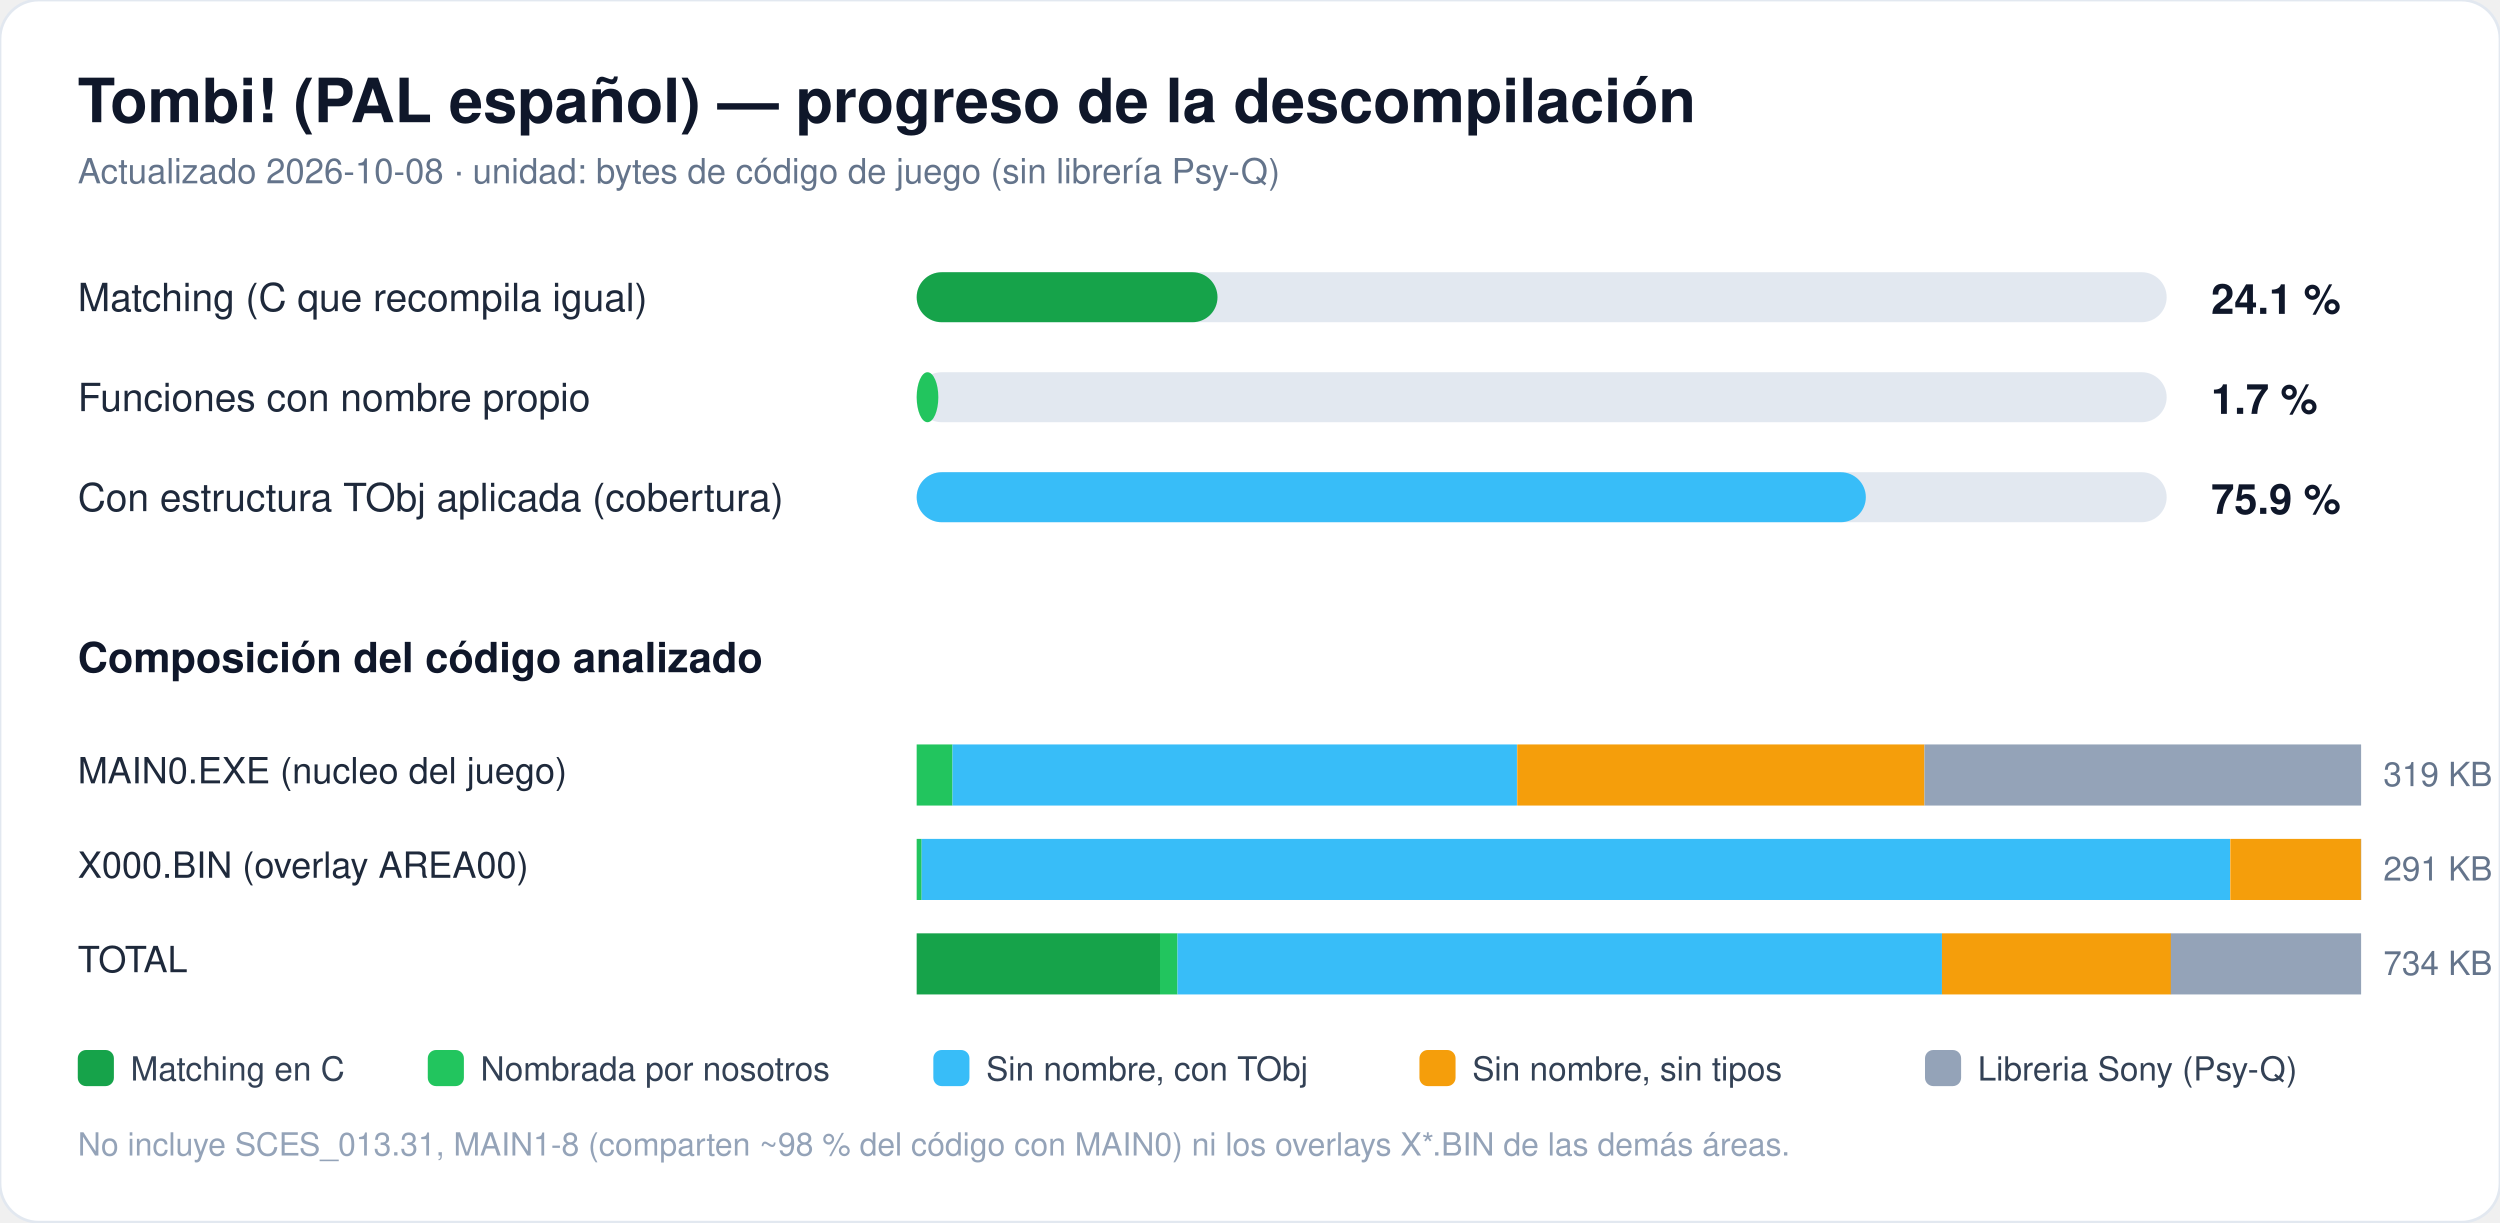
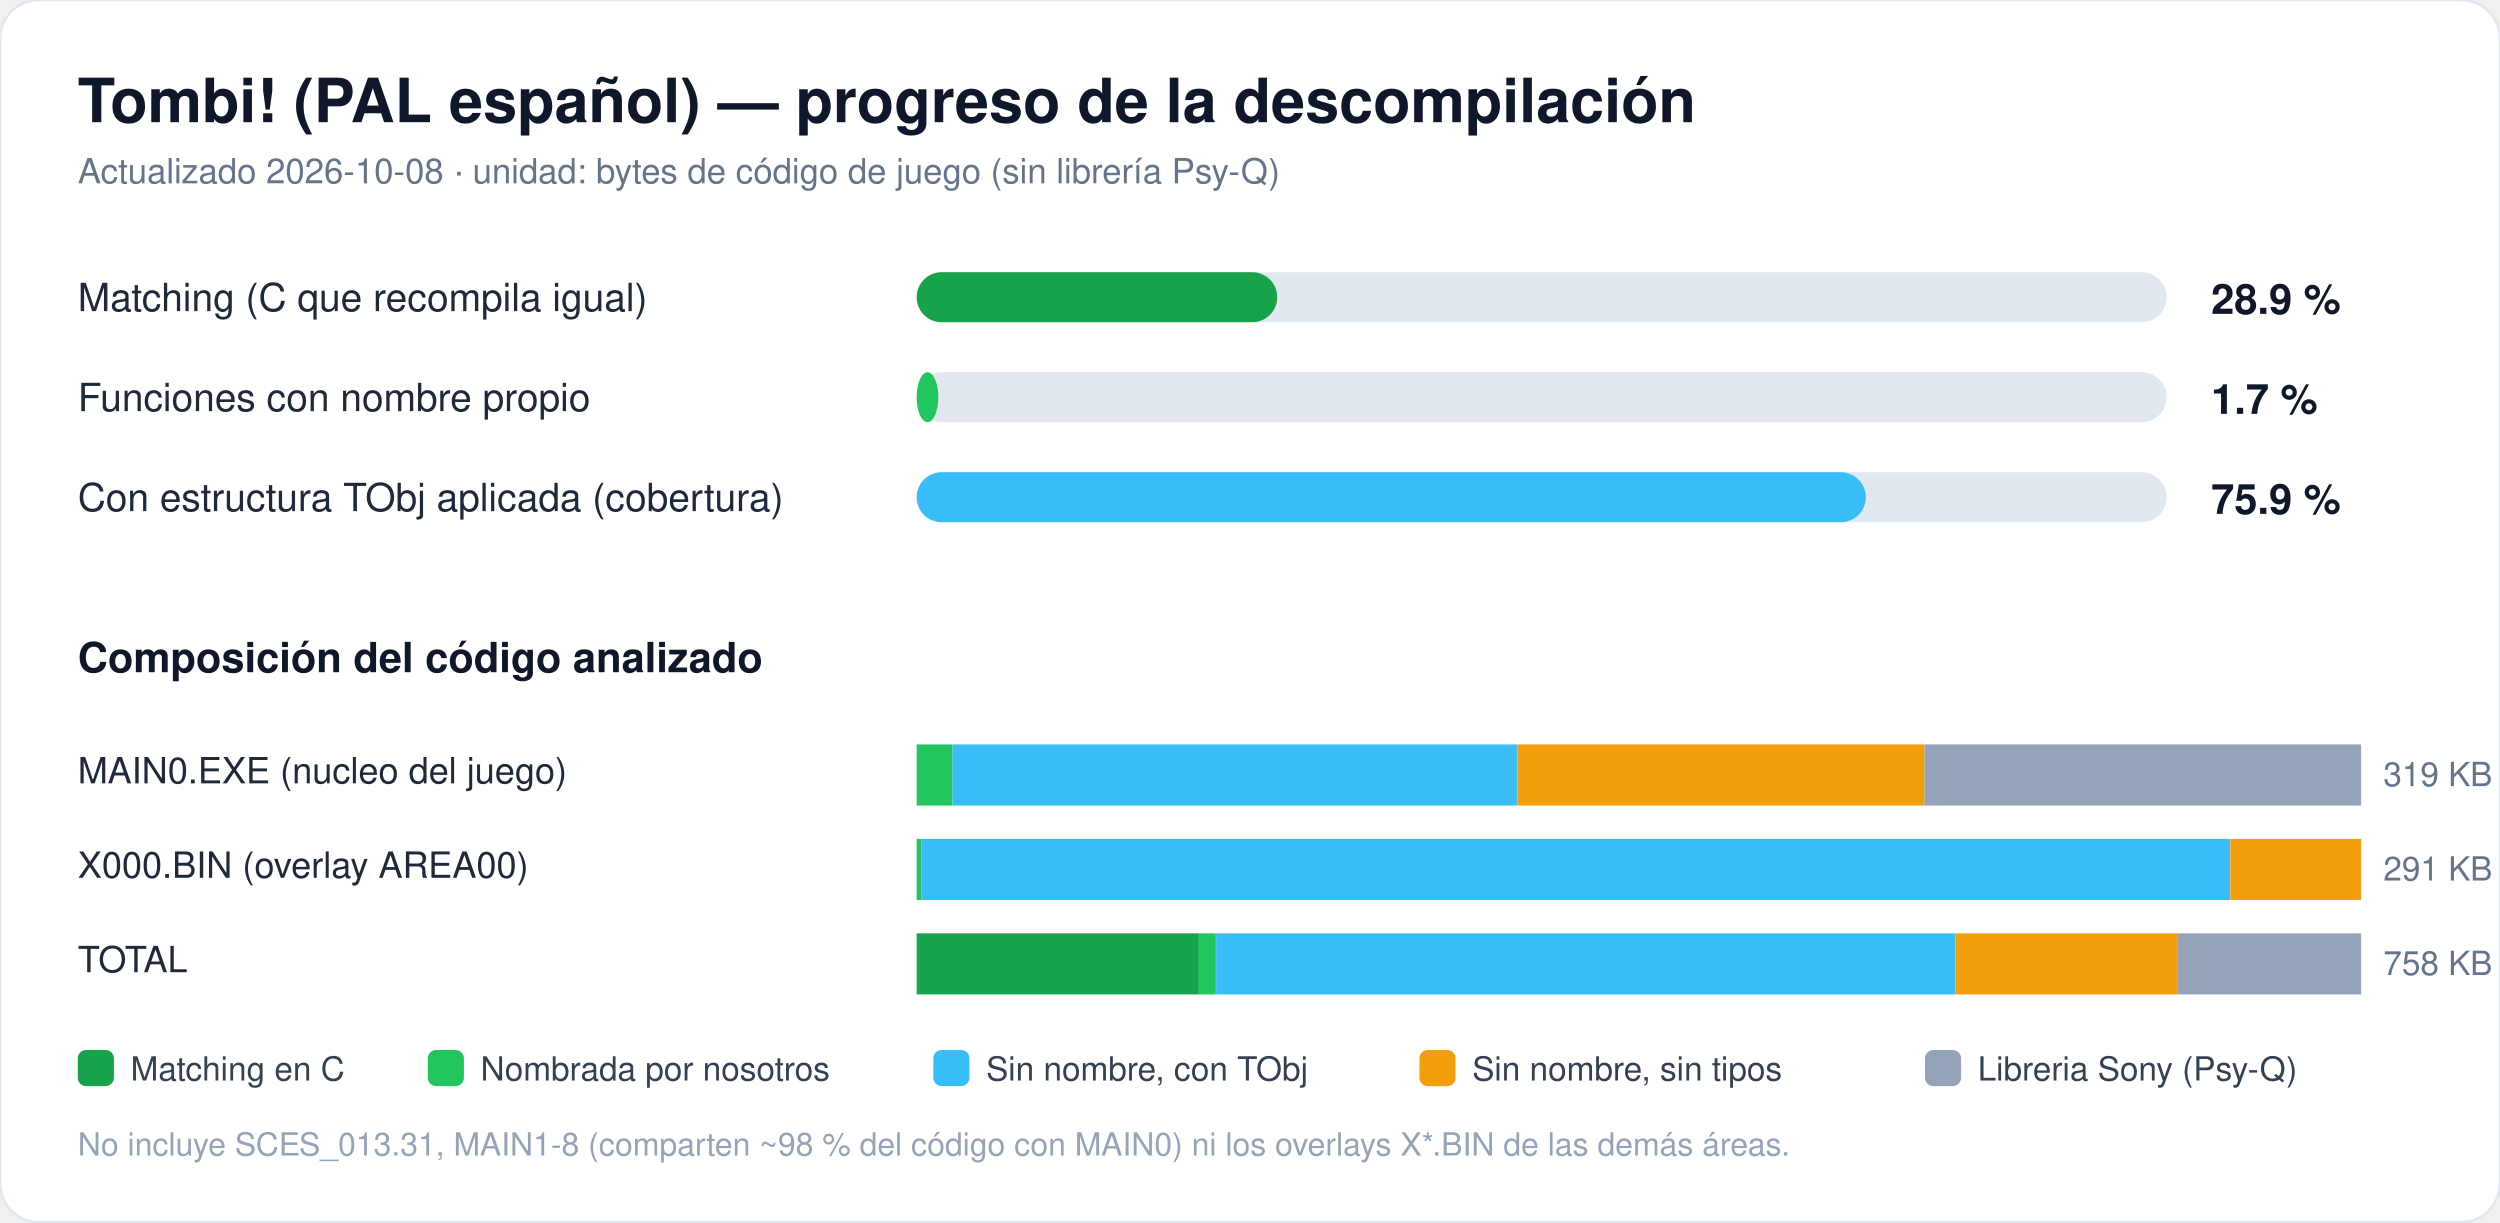
<svg xmlns="http://www.w3.org/2000/svg" width="900" height="440" viewBox="0 0 900 440" role="img" aria-label="Progreso de la descompilacion">
  <rect width="900" height="440" rx="14" fill="#ffffff" stroke="#e2e8f0" />
  <text x="28" y="44" font-family="Segoe UI,Helvetica,Arial,sans-serif" font-size="22" font-weight="700" fill="#0f172a">Tombi! (PAL español) — progreso de la descompilación</text>
  <text x="28" y="66" font-family="Segoe UI,Helvetica,Arial,sans-serif" font-size="12.5" fill="#64748b">Actualizado 2026-10-08 · unidad: bytes de código de juego (sin librería Psy-Q)</text>
  <text x="28" y="112" font-family="Segoe UI,Helvetica,Arial,sans-serif" font-size="14" fill="#1e293b">Matching (C que recompila igual)</text>
  <rect x="330" y="98" width="450" height="18" rx="9" fill="#e2e8f0" />
-   <rect x="330" y="98" width="108.3" height="18" rx="9" fill="#16a34a" />
-   <text x="796" y="113" font-family="Segoe UI,Helvetica,Arial,sans-serif" font-size="15" font-weight="700" fill="#0f172a">24.1 %</text>
+   <rect x="330" y="98" width="129.8" height="18" rx="9" fill="#16a34a" />
+   <text x="796" y="113" font-family="Segoe UI,Helvetica,Arial,sans-serif" font-size="15" font-weight="700" fill="#0f172a">28.9 %</text>
  <text x="28" y="148" font-family="Segoe UI,Helvetica,Arial,sans-serif" font-size="14" fill="#1e293b">Funciones con nombre propio</text>
  <rect x="330" y="134" width="450" height="18" rx="9" fill="#e2e8f0" />
  <rect x="330" y="134" width="7.8" height="18" rx="9" fill="#22c55e" />
  <text x="796" y="149" font-family="Segoe UI,Helvetica,Arial,sans-serif" font-size="15" font-weight="700" fill="#0f172a">1.7 %</text>
  <text x="28" y="184" font-family="Segoe UI,Helvetica,Arial,sans-serif" font-size="14" fill="#1e293b">Con estructura TObj aplicada (cobertura)</text>
  <rect x="330" y="170" width="450" height="18" rx="9" fill="#e2e8f0" />
  <rect x="330" y="170" width="341.7" height="18" rx="9" fill="#38bdf8" />
  <text x="796" y="185" font-family="Segoe UI,Helvetica,Arial,sans-serif" font-size="15" font-weight="700" fill="#0f172a">75.9 %</text>
  <text x="28" y="242" font-family="Segoe UI,Helvetica,Arial,sans-serif" font-size="15" font-weight="700" fill="#0f172a">Composición del código analizado</text>
  <text x="28" y="282" font-family="Segoe UI,Helvetica,Arial,sans-serif" font-size="13" fill="#1e293b">MAIN0.EXE (nucleo del juego)</text>
  <rect x="330.0" y="268" width="12.9" height="22" fill="#22c55e" />
  <rect x="342.9" y="268" width="203.2" height="22" fill="#38bdf8" />
  <rect x="546.2" y="268" width="146.6" height="22" fill="#f59e0b" />
  <rect x="692.8" y="268" width="157.2" height="22" fill="#94a3b8" />
  <text x="858" y="283" font-family="Segoe UI,Helvetica,Arial,sans-serif" font-size="12" fill="#64748b" text-anchor="start">319 KB</text>
  <text x="28" y="316" font-family="Segoe UI,Helvetica,Arial,sans-serif" font-size="13" fill="#1e293b">X000.BIN (overlay AREA00)</text>
  <rect x="330.0" y="302" width="1.8" height="22" fill="#22c55e" />
  <rect x="331.8" y="302" width="471.0" height="22" fill="#38bdf8" />
  <rect x="802.9" y="302" width="47.1" height="22" fill="#f59e0b" />
  <rect x="849.9" y="302" width="0.1" height="22" fill="#94a3b8" />
  <text x="858" y="317" font-family="Segoe UI,Helvetica,Arial,sans-serif" font-size="12" fill="#64748b" text-anchor="start">291 KB</text>
  <text x="28" y="350" font-family="Segoe UI,Helvetica,Arial,sans-serif" font-size="13" fill="#1e293b">TOTAL</text>
-   <rect x="330.0" y="336" width="87.6" height="22" fill="#16a34a" />
-   <rect x="417.6" y="336" width="6.3" height="22" fill="#22c55e" />
-   <rect x="423.9" y="336" width="275.2" height="22" fill="#38bdf8" />
-   <rect x="699.1" y="336" width="82.5" height="22" fill="#f59e0b" />
-   <rect x="781.5" y="336" width="68.5" height="22" fill="#94a3b8" />
-   <text x="858" y="351" font-family="Segoe UI,Helvetica,Arial,sans-serif" font-size="12" fill="#64748b" text-anchor="start">734 KB</text>
+   <rect x="330.0" y="336" width="101.6" height="22" fill="#16a34a" />
+   <rect x="431.6" y="336" width="6.1" height="22" fill="#22c55e" />
+   <rect x="437.8" y="336" width="266.2" height="22" fill="#38bdf8" />
+   <rect x="704.0" y="336" width="79.8" height="22" fill="#f59e0b" />
+   <rect x="783.8" y="336" width="66.2" height="22" fill="#94a3b8" />
+   <text x="858" y="351" font-family="Segoe UI,Helvetica,Arial,sans-serif" font-size="12" fill="#64748b" text-anchor="start">758 KB</text>
  <rect x="28" y="378" width="13" height="13" rx="3" fill="#16a34a" />
  <text x="47" y="389" font-family="Segoe UI,Helvetica,Arial,sans-serif" font-size="12" fill="#334155">Matching en C</text>
  <rect x="154" y="378" width="13" height="13" rx="3" fill="#22c55e" />
  <text x="173" y="389" font-family="Segoe UI,Helvetica,Arial,sans-serif" font-size="12" fill="#334155">Nombrada por nosotros</text>
  <rect x="336" y="378" width="13" height="13" rx="3" fill="#38bdf8" />
  <text x="355" y="389" font-family="Segoe UI,Helvetica,Arial,sans-serif" font-size="12" fill="#334155">Sin nombre, con TObj</text>
  <rect x="511" y="378" width="13" height="13" rx="3" fill="#f59e0b" />
  <text x="530" y="389" font-family="Segoe UI,Helvetica,Arial,sans-serif" font-size="12" fill="#334155">Sin nombre, sin tipos</text>
  <rect x="693" y="378" width="13" height="13" rx="3" fill="#94a3b8" />
  <text x="712" y="389" font-family="Segoe UI,Helvetica,Arial,sans-serif" font-size="12" fill="#334155">Libreria Sony (Psy-Q)</text>
  <text x="28" y="416" font-family="Segoe UI,Helvetica,Arial,sans-serif" font-size="11.5" fill="#94a3b8">No incluye SCES_013.31, MAIN1-8 (comparten ~98 % del código con MAIN0) ni los overlays X*.BIN de las demás áreas.</text>
</svg>
